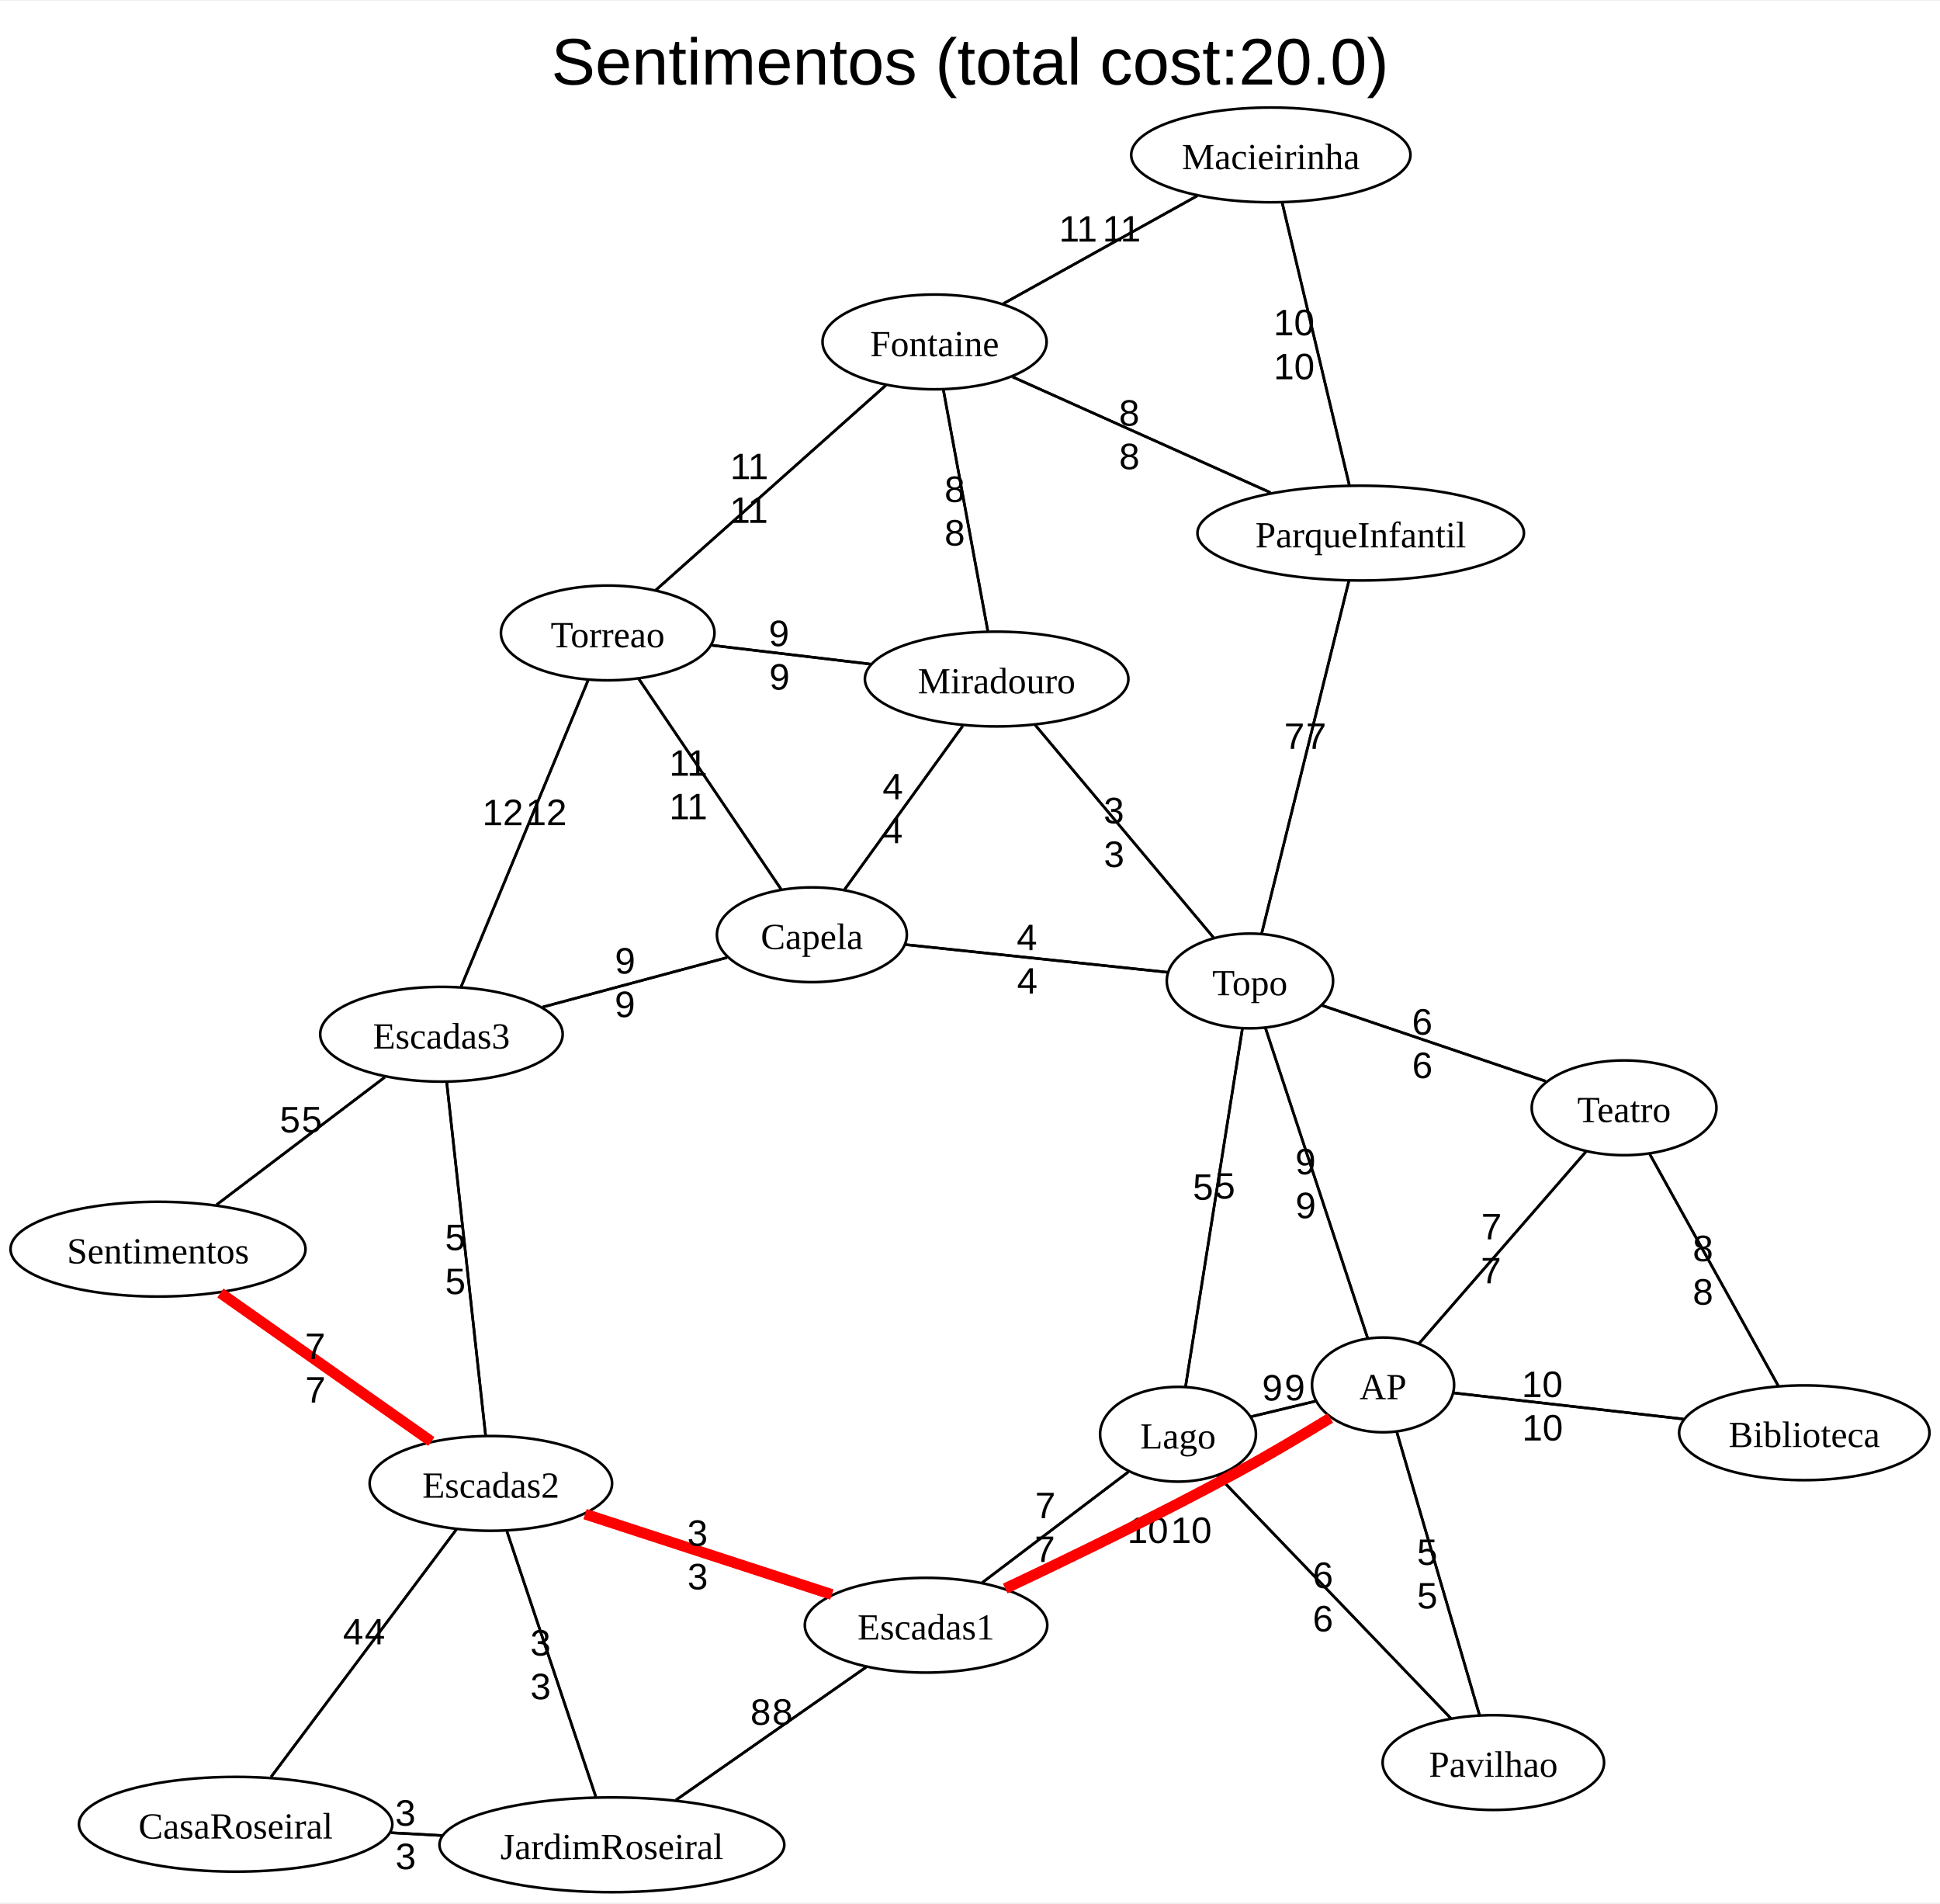
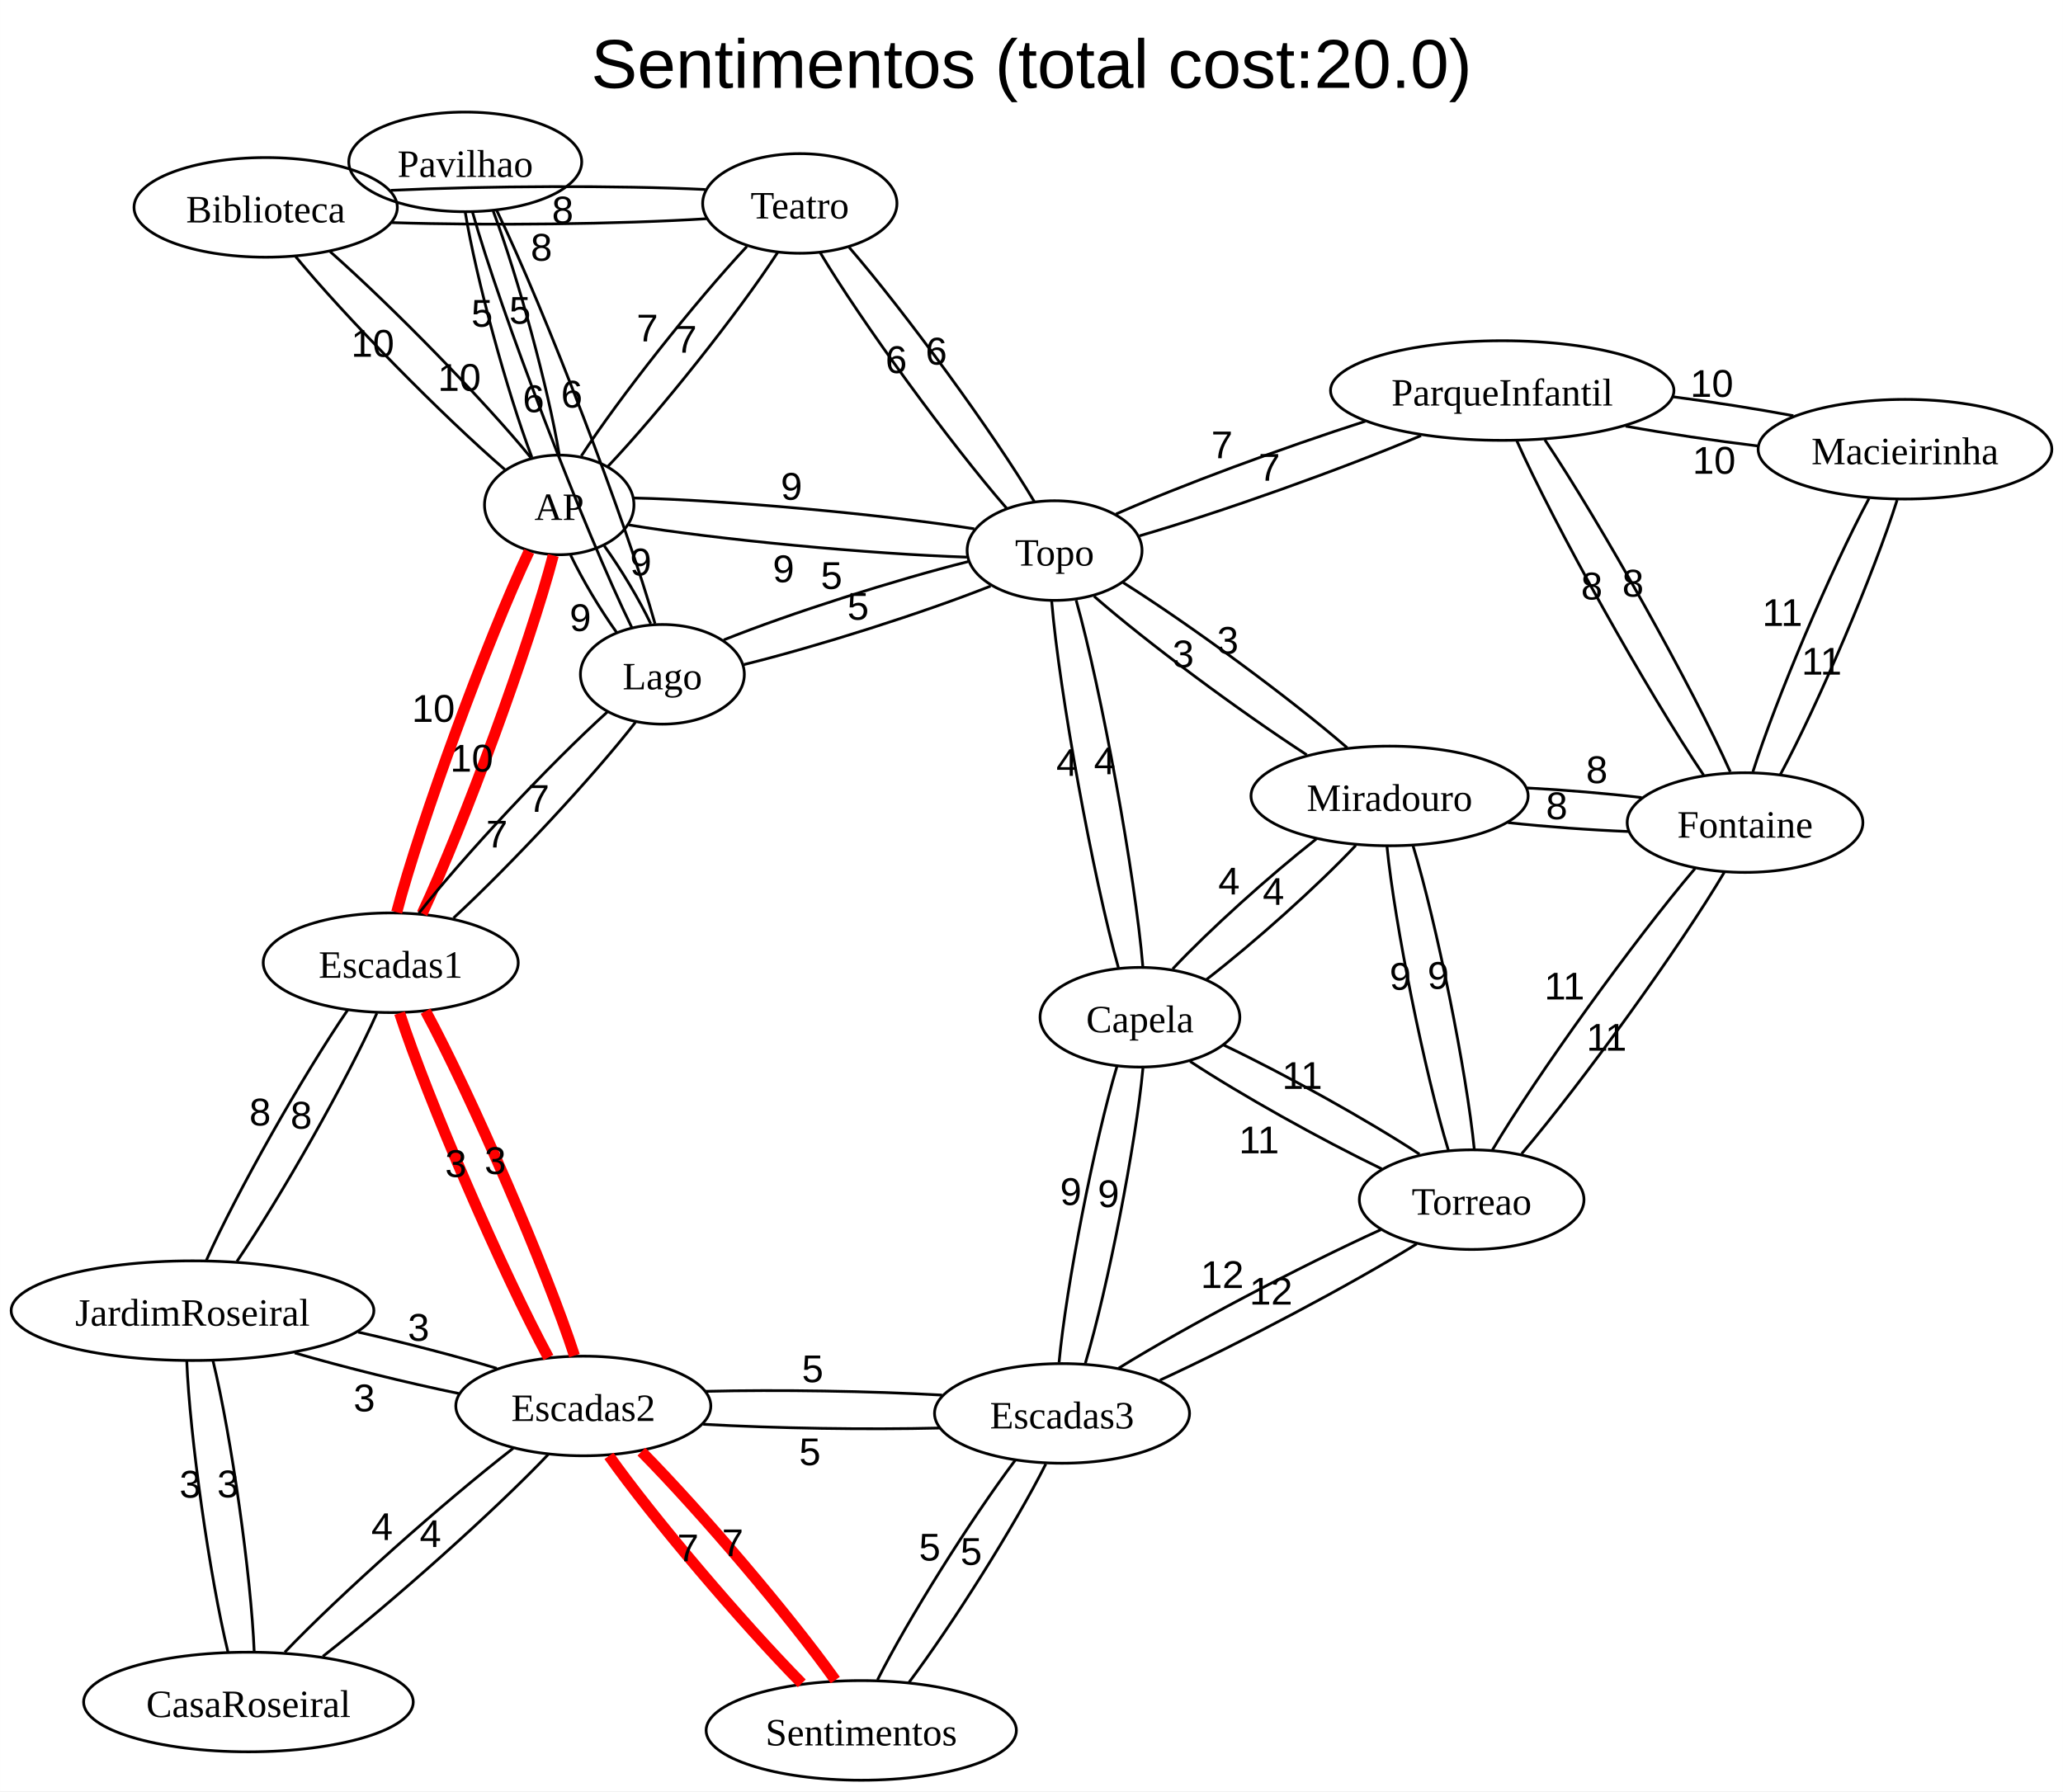
- <svg xmlns="http://www.w3.org/2000/svg" width="737pt" height="723pt" viewBox="0.00 0.00 737.21 722.51">
-   <g id="graph0" class="graph" transform="scale(1 1) rotate(0) translate(4 718.51)">
-     <polygon fill="white" stroke="none" points="-4,4 -4,-718.51 733.21,-718.51 733.21,4 -4,4" />
-     <text text-anchor="middle" x="364.61" y="-686.76" font-family="Arial" font-size="25.00">Sentimentos (total cost:20.0)</text>
+ <svg xmlns="http://www.w3.org/2000/svg" width="745pt" height="647pt" viewBox="0.00 0.00 745.30 647.31">
+   <g id="graph0" class="graph" transform="scale(1 1) rotate(0) translate(4 643.31)">
+     <polygon fill="white" stroke="none" points="-4,4 -4,-643.31 741.3,-643.31 741.3,4 -4,4" />
+     <text text-anchor="middle" x="368.65" y="-611.56" font-family="Arial" font-size="25.00">Sentimentos (total cost:20.0)</text>
    <g id="node1" class="node">
-       <ellipse fill="none" stroke="black" cx="513.07" cy="-516.33" rx="62.04" ry="18" />
-       <text text-anchor="middle" x="513.07" y="-510.91" font-family="Times New Roman,serif" font-size="14.00">ParqueInfantil</text>
+       <ellipse fill="none" stroke="black" cx="198.02" cy="-460.85" rx="27" ry="18" />
+       <text text-anchor="middle" x="198.02" y="-455.42" font-family="Times New Roman,serif" font-size="14.00">AP</text>
    </g>
    <g id="node2" class="node">
-       <ellipse fill="none" stroke="black" cx="478.92" cy="-660.01" rx="53.06" ry="18" />
-       <text text-anchor="middle" x="478.92" y="-654.59" font-family="Times New Roman,serif" font-size="14.00">Macieirinha</text>
+       <ellipse fill="none" stroke="black" cx="164.07" cy="-584.81" rx="42.08" ry="18" />
+       <text text-anchor="middle" x="164.07" y="-579.38" font-family="Times New Roman,serif" font-size="14.00">Pavilhao</text>
    </g>
    <g id="edge1" class="edge">
-       <path fill="none" stroke="black" d="M508.75,-534.53C502.18,-562.17 489.76,-614.41 483.21,-641.96" />
-       <text text-anchor="middle" x="487.72" y="-591.48" font-family="Arial" font-size="14.00">10</text>
+       <path fill="none" stroke="black" d="M188.13,-478.09C179.26,-501.36 168.02,-542.61 164.09,-566.45" />
+       <text text-anchor="middle" x="170.13" y="-525.26" font-family="Arial" font-size="14.00">5</text>
+     </g>
+     <g id="node5" class="node">
+       <ellipse fill="none" stroke="black" cx="235.29" cy="-399.63" rx="29.61" ry="18" />
+       <text text-anchor="middle" x="235.29" y="-394.2" font-family="Times New Roman,serif" font-size="14.00">Lago</text>
+     </g>
+     <g id="edge27" class="edge">
+       <path fill="none" stroke="black" d="M214.31,-446.04C220.4,-437.57 226.77,-426.92 231.08,-417.93" />
+       <text text-anchor="middle" x="227.49" y="-435.38" font-family="Arial" font-size="14.00">9</text>
+     </g>
+     <g id="node6" class="node">
+       <ellipse fill="none" stroke="black" cx="376.99" cy="-444.35" rx="31.6" ry="18" />
+       <text text-anchor="middle" x="376.99" y="-438.92" font-family="Times New Roman,serif" font-size="14.00">Topo</text>
+     </g>
+     <g id="edge19" class="edge">
+       <path fill="none" stroke="black" d="M224.88,-463.35C257.96,-462.63 313.93,-457.54 347.96,-452.21" />
+       <text text-anchor="middle" x="281.94" y="-462.71" font-family="Arial" font-size="14.00">9</text>
+     </g>
+     <g id="node8" class="node">
+       <ellipse fill="none" stroke="black" cx="137.14" cy="-295.41" rx="46.07" ry="18" />
+       <text text-anchor="middle" x="137.14" y="-289.99" font-family="Times New Roman,serif" font-size="14.00">Escadas1</text>
+     </g>
+     <g id="edge44" class="edge">
+       <path fill="none" stroke="red" stroke-width="4" d="M195.86,-442.6C187.51,-410.6 163.41,-344.88 148.51,-313.2" />
+       <text text-anchor="middle" x="166.39" y="-364.48" font-family="Arial" font-size="14.00">10</text>
+     </g>
+     <g id="node17" class="node">
+       <ellipse fill="none" stroke="black" cx="91.96" cy="-568.37" rx="47.57" ry="18" />
+       <text text-anchor="middle" x="91.96" y="-562.94" font-family="Times New Roman,serif" font-size="14.00">Biblioteca</text>
+     </g>
+     <g id="edge26" class="edge">
+       <path fill="none" stroke="black" d="M178.34,-473.66C156.01,-492.89 120.63,-528.86 102.78,-550.6" />
+       <text text-anchor="middle" x="130.63" y="-514.39" font-family="Arial" font-size="14.00">10</text>
+     </g>
+     <g id="node18" class="node">
+       <ellipse fill="none" stroke="black" cx="284.94" cy="-569.79" rx="35.1" ry="18" />
+       <text text-anchor="middle" x="284.94" y="-564.37" font-family="Times New Roman,serif" font-size="14.00">Teatro</text>
+     </g>
+     <g id="edge30" class="edge">
+       <path fill="none" stroke="black" d="M206,-478.53C219.65,-499.57 247.05,-534.16 265.8,-554.23" />
+       <text text-anchor="middle" x="229.86" y="-519.94" font-family="Arial" font-size="14.00">7</text>
+     </g>
+     <g id="edge40" class="edge">
+       <path fill="none" stroke="black" d="M174.16,-567.04C183.02,-543.62 194.15,-502.68 198.02,-479.04" />
+       <text text-anchor="middle" x="183.84" y="-526.32" font-family="Arial" font-size="14.00">5</text>
+     </g>
+     <g id="edge51" class="edge">
+       <path fill="none" stroke="black" d="M175.45,-567.23C192.52,-532.11 222.6,-453.68 232.62,-417.95" />
+       <text text-anchor="middle" x="202.55" y="-496.02" font-family="Arial" font-size="14.00">6</text>
+     </g>
+     <g id="node3" class="node">
+       <ellipse fill="none" stroke="black" cx="684.24" cy="-480.98" rx="53.06" ry="18" />
+       <text text-anchor="middle" x="684.24" y="-475.56" font-family="Times New Roman,serif" font-size="14.00">Macieirinha</text>
    </g>
    <g id="node4" class="node">
-       <ellipse fill="none" stroke="black" cx="351.14" cy="-588.96" rx="42.58" ry="18" />
-       <text text-anchor="middle" x="351.14" y="-583.54" font-family="Times New Roman,serif" font-size="14.00">Fontaine</text>
-     </g>
-     <g id="edge19" class="edge">
-       <path fill="none" stroke="black" d="M478.73,-531.74C449.67,-544.77 408.46,-563.25 380.81,-575.65" />
-       <text text-anchor="middle" x="425.11" y="-557.13" font-family="Arial" font-size="14.00">8</text>
+       <ellipse fill="none" stroke="black" cx="626.45" cy="-346.06" rx="42.58" ry="18" />
+       <text text-anchor="middle" x="626.45" y="-340.63" font-family="Times New Roman,serif" font-size="14.00">Fontaine</text>
+     </g>
+     <g id="edge2" class="edge">
+       <path fill="none" stroke="black" d="M681.39,-462.62C673.19,-436.49 652.96,-389.01 639.22,-363.43" />
+       <text text-anchor="middle" x="654.13" y="-399.52" font-family="Arial" font-size="14.00">11</text>
+     </g>
+     <g id="node12" class="node">
+       <ellipse fill="none" stroke="black" cx="538.72" cy="-502.18" rx="62.04" ry="18" />
+       <text text-anchor="middle" x="538.72" y="-496.76" font-family="Times New Roman,serif" font-size="14.00">ParqueInfantil</text>
+     </g>
+     <g id="edge64" class="edge">
+       <path fill="none" stroke="black" d="M631.18,-482.14C615.46,-484.04 598.42,-486.59 583.3,-489.31" />
+       <text text-anchor="middle" x="615.27" y="-472.12" font-family="Arial" font-size="14.00">10</text>
+     </g>
+     <g id="edge61" class="edge">
+       <path fill="none" stroke="black" d="M629.3,-364.42C637.45,-390.41 657.5,-437.51 671.24,-463.18" />
+       <text text-anchor="middle" x="639.93" y="-417.12" font-family="Arial" font-size="14.00">11</text>
    </g>
    <g id="node11" class="node">
-       <ellipse fill="none" stroke="black" cx="470.98" cy="-346.18" rx="31.6" ry="18" />
-       <text text-anchor="middle" x="470.98" y="-340.75" font-family="Times New Roman,serif" font-size="14.00">Topo</text>
+       <ellipse fill="none" stroke="black" cx="527.68" cy="-209.8" rx="40.58" ry="18" />
+       <text text-anchor="middle" x="527.68" y="-204.38" font-family="Times New Roman,serif" font-size="14.00">Torreao</text>
+     </g>
+     <g id="edge37" class="edge">
+       <path fill="none" stroke="black" d="M618.93,-328.07C603.21,-301.46 567.68,-252.2 545.76,-226.4" />
+       <text text-anchor="middle" x="576.42" y="-263.63" font-family="Arial" font-size="14.00">11</text>
+     </g>
+     <g id="edge13" class="edge">
+       <path fill="none" stroke="black" d="M611.47,-363.24C591.38,-393.03 557.37,-453.8 543.93,-484.16" />
+       <text text-anchor="middle" x="571.08" y="-426.69" font-family="Arial" font-size="14.00">8</text>
+     </g>
+     <g id="node14" class="node">
+       <ellipse fill="none" stroke="black" cx="498.02" cy="-355.68" rx="50.07" ry="18" />
+       <text text-anchor="middle" x="498.02" y="-350.26" font-family="Times New Roman,serif" font-size="14.00">Miradouro</text>
+     </g>
+     <g id="edge58" class="edge">
+       <path fill="none" stroke="black" d="M584.28,-342.83C570.33,-343.39 554.79,-344.53 540.8,-346.04" />
+       <text text-anchor="middle" x="558.43" y="-347.28" font-family="Arial" font-size="14.00">8</text>
+     </g>
+     <g id="edge18" class="edge">
+       <path fill="none" stroke="black" d="M218.77,-414.75C212.71,-423.22 206.4,-433.8 202.14,-442.71" />
+       <text text-anchor="middle" x="205.66" y="-415.27" font-family="Arial" font-size="14.00">9</text>
+     </g>
+     <g id="edge52" class="edge">
+       <path fill="none" stroke="black" d="M224.24,-416.54C207.21,-451.36 176.76,-530.7 166.71,-566.6" />
+       <text text-anchor="middle" x="188.73" y="-494.36" font-family="Arial" font-size="14.00">6</text>
+     </g>
+     <g id="edge3" class="edge">
+       <path fill="none" stroke="black" d="M257.44,-412.06C281.21,-421.59 319.1,-433.69 345.85,-440.39" />
+       <text text-anchor="middle" x="296.4" y="-430.49" font-family="Arial" font-size="14.00">5</text>
+     </g>
+     <g id="edge17" class="edge">
+       <path fill="none" stroke="black" d="M225.54,-382.29C210.21,-362.55 180.61,-330.8 159.82,-311.56" />
+       <text text-anchor="middle" x="190.6" y="-349.94" font-family="Arial" font-size="14.00">7</text>
+     </g>
+     <g id="edge59" class="edge">
+       <path fill="none" stroke="black" d="M345.33,-441.98C310.49,-443.09 255.18,-448.31 223.17,-453.61" />
+       <text text-anchor="middle" x="279.06" y="-432.92" font-family="Arial" font-size="14.00">9</text>
+     </g>
+     <g id="edge20" class="edge">
+       <path fill="none" stroke="black" d="M353.89,-431.53C329.56,-421.86 291.22,-409.68 264.74,-403.16" />
+       <text text-anchor="middle" x="306" y="-419.37" font-family="Arial" font-size="14.00">5</text>
+     </g>
+     <g id="node7" class="node">
+       <ellipse fill="none" stroke="black" cx="407.83" cy="-275.71" rx="36.09" ry="18" />
+       <text text-anchor="middle" x="407.83" y="-270.28" font-family="Times New Roman,serif" font-size="14.00">Capela</text>
+     </g>
+     <g id="edge60" class="edge">
+       <path fill="none" stroke="black" d="M384.77,-426.45C393.85,-394.17 406.18,-326.55 408.88,-293.99" />
+       <text text-anchor="middle" x="395.09" y="-363.53" font-family="Arial" font-size="14.00">4</text>
+     </g>
+     <g id="edge63" class="edge">
+       <path fill="none" stroke="black" d="M399.18,-457.55C422.28,-467.78 459.19,-481.41 489.25,-491.08" />
+       <text text-anchor="middle" x="437.48" y="-477.72" font-family="Arial" font-size="14.00">7</text>
+     </g>
+     <g id="edge46" class="edge">
+       <path fill="none" stroke="black" d="M401.77,-432.78C426.08,-417.47 462.26,-390.83 482.69,-373.11" />
+       <text text-anchor="middle" x="439.56" y="-407.05" font-family="Arial" font-size="14.00">3</text>
+     </g>
+     <g id="edge33" class="edge">
+       <path fill="none" stroke="black" d="M359.63,-459.67C339.33,-483.04 307.07,-527.2 292.34,-551.97" />
+       <text text-anchor="middle" x="319.77" y="-508.5" font-family="Arial" font-size="14.00">6</text>
+     </g>
+     <g id="edge4" class="edge">
+       <path fill="none" stroke="black" d="M400.05,-293.6C390.97,-325.88 378.64,-393.5 375.94,-426.06" />
+       <text text-anchor="middle" x="381.48" y="-362.93" font-family="Arial" font-size="14.00">4</text>
+     </g>
+     <g id="node10" class="node">
+       <ellipse fill="none" stroke="black" cx="379.68" cy="-132.55" rx="46.07" ry="18" />
+       <text text-anchor="middle" x="379.68" y="-127.12" font-family="Times New Roman,serif" font-size="14.00">Escadas3</text>
+     </g>
+     <g id="edge47" class="edge">
+       <path fill="none" stroke="black" d="M408.91,-257.26C406.34,-229.7 396.24,-178.09 388.11,-150.7" />
+       <text text-anchor="middle" x="396.47" y="-207.11" font-family="Arial" font-size="14.00">9</text>
+     </g>
+     <g id="edge23" class="edge">
+       <path fill="none" stroke="black" d="M438.11,-265.65C460.37,-255.05 489.87,-238.65 508.84,-226.22" />
+       <text text-anchor="middle" x="466.46" y="-249.82" font-family="Arial" font-size="14.00">11</text>
+     </g>
+     <g id="edge36" class="edge">
+       <path fill="none" stroke="black" d="M419.67,-293.18C432.87,-307.25 454.4,-326.65 471.6,-340.18" />
+       <text text-anchor="middle" x="440.01" y="-320.08" font-family="Arial" font-size="14.00">4</text>
+     </g>
+     <g id="edge39" class="edge">
+       <path fill="none" stroke="red" stroke-width="4" d="M139.3,-313.66C147.74,-346 172.26,-412.78 187.12,-444.05" />
+       <text text-anchor="middle" x="152.55" y="-382.46" font-family="Arial" font-size="14.00">10</text>
+     </g>
+     <g id="edge10" class="edge">
+       <path fill="none" stroke="black" d="M147.26,-313.22C163.4,-333.91 194.71,-367.31 215.39,-386.03" />
+       <text text-anchor="middle" x="175.5" y="-337.06" font-family="Arial" font-size="14.00">7</text>
+     </g>
+     <g id="node9" class="node">
+       <ellipse fill="none" stroke="black" cx="206.72" cy="-135.24" rx="46.07" ry="18" />
+       <text text-anchor="middle" x="206.72" y="-129.82" font-family="Times New Roman,serif" font-size="14.00">Escadas2</text>
+     </g>
+     <g id="edge5" class="edge">
+       <path fill="none" stroke="red" stroke-width="4" d="M149.74,-277.92C166.28,-247.32 193.46,-184.52 203.51,-153.44" />
+       <text text-anchor="middle" x="174.93" y="-219.06" font-family="Arial" font-size="14.00">3</text>
+     </g>
+     <g id="node16" class="node">
+       <ellipse fill="none" stroke="black" cx="65.53" cy="-169.68" rx="65.53" ry="18" />
+       <text text-anchor="middle" x="65.53" y="-164.25" font-family="Times New Roman,serif" font-size="14.00">JardimRoseiral</text>
+     </g>
+     <g id="edge42" class="edge">
+       <path fill="none" stroke="black" d="M132.13,-277.17C121.45,-253.15 97.8,-211.32 81.59,-187.51" />
+       <text text-anchor="middle" x="104.81" y="-235.46" font-family="Arial" font-size="14.00">8</text>
+     </g>
+     <g id="edge53" class="edge">
+       <path fill="none" stroke="red" stroke-width="4" d="M194.12,-152.74C177.58,-183.33 150.4,-246.13 140.35,-277.21" />
+       <text text-anchor="middle" x="160.68" y="-217.99" font-family="Arial" font-size="14.00">3</text>
+     </g>
+     <g id="edge15" class="edge">
+       <path fill="none" stroke="black" d="M250.91,-140.53C277.15,-141.17 310.28,-140.64 336.36,-139.17" />
+       <text text-anchor="middle" x="289.57" y="-143.84" font-family="Arial" font-size="14.00">5</text>
+     </g>
+     <g id="node13" class="node">
+       <ellipse fill="none" stroke="black" cx="85.73" cy="-28.26" rx="59.55" ry="18" />
+       <text text-anchor="middle" x="85.73" y="-22.83" font-family="Times New Roman,serif" font-size="14.00">CasaRoseiral</text>
+     </g>
+     <g id="edge9" class="edge">
+       <path fill="none" stroke="black" d="M194.04,-117.71C174.76,-97.43 137.99,-64.6 112.63,-44.76" />
+       <text text-anchor="middle" x="151.49" y="-84.27" font-family="Arial" font-size="14.00">4</text>
+     </g>
+     <g id="node15" class="node">
+       <ellipse fill="none" stroke="black" cx="307.14" cy="-18" rx="56.05" ry="18" />
+       <text text-anchor="middle" x="307.14" y="-12.57" font-family="Times New Roman,serif" font-size="14.00">Sentimentos</text>
+     </g>
+     <g id="edge43" class="edge">
+       <path fill="none" stroke="red" stroke-width="4" d="M227.72,-118.75C249.31,-96.92 281.71,-58.83 297.76,-36.19" />
+       <text text-anchor="middle" x="260.69" y="-80.98" font-family="Arial" font-size="14.00">7</text>
+     </g>
+     <g id="edge55" class="edge">
+       <path fill="none" stroke="black" d="M161.72,-139.75C142.6,-143.71 120.58,-149.15 102.44,-154.42" />
+       <text text-anchor="middle" x="127.59" y="-133.3" font-family="Arial" font-size="14.00">3</text>
+     </g>
+     <g id="edge6" class="edge">
+       <path fill="none" stroke="black" d="M378.61,-150.99C381.19,-178.71 391.39,-230.74 399.54,-258.01" />
+       <text text-anchor="middle" x="382.86" y="-207.87" font-family="Arial" font-size="14.00">9</text>
+     </g>
+     <g id="edge22" class="edge">
+       <path fill="none" stroke="black" d="M335.5,-127.27C309.26,-126.63 276.13,-127.15 250.04,-128.63" />
+       <text text-anchor="middle" x="288.59" y="-113.85" font-family="Arial" font-size="14.00">5</text>
+     </g>
+     <g id="edge21" class="edge">
+       <path fill="none" stroke="black" d="M400.15,-148.91C424.65,-164.06 465.88,-185.78 494.84,-198.94" />
+       <text text-anchor="middle" x="437.57" y="-177.87" font-family="Arial" font-size="14.00">12</text>
+     </g>
+     <g id="edge29" class="edge">
+       <path fill="none" stroke="black" d="M373.82,-114.28C362.9,-92.53 340.33,-56.61 324.34,-35.29" />
+       <text text-anchor="middle" x="346.86" y="-77.82" font-family="Arial" font-size="14.00">5</text>
    </g>
    <g id="edge32" class="edge">
-       <path fill="none" stroke="black" d="M508.57,-498.12C500.47,-465.37 483.53,-396.91 475.46,-364.26" />
-       <text text-anchor="middle" x="487.88" y="-434.35" font-family="Arial" font-size="14.00">7</text>
-     </g>
-     <g id="edge27" class="edge">
-       <path fill="none" stroke="black" d="M483.24,-641.82C489.81,-614.18 502.23,-561.93 508.78,-534.38" />
-       <text text-anchor="middle" x="487.77" y="-574.77" font-family="Arial" font-size="14.00">10</text>
-     </g>
-     <g id="edge44" class="edge">
-       <path fill="none" stroke="black" d="M450.88,-644.42C428.98,-632.25 398.79,-615.46 377.37,-603.55" />
-       <text text-anchor="middle" x="405.69" y="-627.08" font-family="Arial" font-size="14.00">11</text>
-     </g>
-     <g id="node3" class="node">
-       <ellipse fill="none" stroke="black" cx="226.93" cy="-478.4" rx="40.58" ry="18" />
-       <text text-anchor="middle" x="226.93" y="-472.97" font-family="Times New Roman,serif" font-size="14.00">Torreao</text>
-     </g>
-     <g id="edge2" class="edge">
-       <path fill="none" stroke="black" d="M245.25,-494.71C268.74,-515.61 309.21,-551.64 332.73,-572.58" />
-       <text text-anchor="middle" x="280.73" y="-536.83" font-family="Arial" font-size="14.00">11</text>
-     </g>
-     <g id="node6" class="node">
-       <ellipse fill="none" stroke="black" cx="163.75" cy="-325.94" rx="46.07" ry="18" />
-       <text text-anchor="middle" x="163.75" y="-320.51" font-family="Times New Roman,serif" font-size="14.00">Escadas3</text>
+       <path fill="none" stroke="black" d="M535.2,-227.79C550.92,-254.4 586.45,-303.67 608.38,-329.46" />
+       <text text-anchor="middle" x="561.21" y="-282.13" font-family="Arial" font-size="14.00">11</text>
+     </g>
+     <g id="edge7" class="edge">
+       <path fill="none" stroke="black" d="M495.2,-220.91C472.95,-231.66 444.29,-247.68 425.95,-259.76" />
+       <text text-anchor="middle" x="450.86" y="-226.54" font-family="Arial" font-size="14.00">11</text>
+     </g>
+     <g id="edge31" class="edge">
+       <path fill="none" stroke="black" d="M507.83,-193.82C484.12,-179.09 444.1,-157.93 415.07,-144.57" />
+       <text text-anchor="middle" x="455.19" y="-171.88" font-family="Arial" font-size="14.00">12</text>
+     </g>
+     <g id="edge25" class="edge">
+       <path fill="none" stroke="black" d="M519.26,-227.64C510.75,-255.56 499.88,-309.27 497.08,-337.44" />
+       <text text-anchor="middle" x="501.9" y="-285.64" font-family="Arial" font-size="14.00">9</text>
+     </g>
+     <g id="edge28" class="edge">
+       <path fill="none" stroke="black" d="M600.55,-499.91C615.22,-497.98 630.5,-495.58 643.92,-493.07" />
+       <text text-anchor="middle" x="614.45" y="-499.91" font-family="Arial" font-size="14.00">10</text>
+     </g>
+     <g id="edge8" class="edge">
+       <path fill="none" stroke="black" d="M554.11,-484.39C574.18,-454.5 607.66,-394.66 621.1,-364.4" />
+       <text text-anchor="middle" x="585.97" y="-427.73" font-family="Arial" font-size="14.00">8</text>
+     </g>
+     <g id="edge50" class="edge">
+       <path fill="none" stroke="black" d="M509.38,-485.89C480.6,-473.72 436.93,-458.16 407.69,-449.68" />
+       <text text-anchor="middle" x="454.58" y="-469.6" font-family="Arial" font-size="14.00">7</text>
+     </g>
+     <g id="edge35" class="edge">
+       <path fill="none" stroke="black" d="M98.87,-46.27C118.69,-67.02 156.22,-100.45 181.42,-119.98" />
+       <text text-anchor="middle" x="134" y="-86.79" font-family="Arial" font-size="14.00">4</text>
+     </g>
+     <g id="edge38" class="edge">
+       <path fill="none" stroke="black" d="M78.33,-46.36C71.74,-73.48 64.52,-124.34 63.45,-151.5" />
+       <text text-anchor="middle" x="64.7" y="-102.12" font-family="Arial" font-size="14.00">3</text>
+     </g>
+     <g id="edge11" class="edge">
+       <path fill="none" stroke="black" d="M547.8,-358.56C561.55,-357.84 576.23,-356.61 589.13,-355.09" />
+       <text text-anchor="middle" x="572.91" y="-360.32" font-family="Arial" font-size="14.00">8</text>
+     </g>
+     <g id="edge34" class="edge">
+       <path fill="none" stroke="black" d="M468.09,-370.54C443.61,-386.45 410.13,-411.31 391.27,-427.83" />
+       <text text-anchor="middle" x="423.45" y="-402.16" font-family="Arial" font-size="14.00">3</text>
+     </g>
+     <g id="edge16" class="edge">
+       <path fill="none" stroke="black" d="M485.81,-337.81C471.96,-323.13 449.31,-302.82 431.92,-289.39" />
+       <text text-anchor="middle" x="456.07" y="-316.33" font-family="Arial" font-size="14.00">4</text>
+     </g>
+     <g id="edge56" class="edge">
+       <path fill="none" stroke="black" d="M506.54,-337.55C515.04,-309.53 525.86,-256.01 528.63,-227.97" />
+       <text text-anchor="middle" x="515.61" y="-285.97" font-family="Arial" font-size="14.00">9</text>
+     </g>
+     <g id="edge12" class="edge">
+       <path fill="none" stroke="red" stroke-width="4" d="M285.65,-35C264.01,-56.95 231.88,-94.76 215.99,-117.21" />
+       <text text-anchor="middle" x="244.54" y="-79.12" font-family="Arial" font-size="14.00">7</text>
+     </g>
+     <g id="edge24" class="edge">
+       <path fill="none" stroke="black" d="M313.01,-36.26C323.99,-58.15 346.76,-94.37 362.77,-115.64" />
+       <text text-anchor="middle" x="331.88" y="-79.38" font-family="Arial" font-size="14.00">5</text>
+     </g>
+     <g id="edge49" class="edge">
+       <path fill="none" stroke="black" d="M70.54,-187.92C81.35,-212.22 105.42,-254.74 121.64,-278.41" />
+       <text text-anchor="middle" x="89.94" y="-236.6" font-family="Arial" font-size="14.00">8</text>
+     </g>
+     <g id="edge62" class="edge">
+       <path fill="none" stroke="black" d="M125.35,-161.94C142.58,-158.01 160.69,-153.3 175.44,-148.84" />
+       <text text-anchor="middle" x="147.2" y="-158.79" font-family="Arial" font-size="14.00">3</text>
+     </g>
+     <g id="edge14" class="edge">
+       <path fill="none" stroke="black" d="M72.93,-151.57C79.52,-124.45 86.74,-73.59 87.81,-46.43" />
+       <text text-anchor="middle" x="78.32" y="-102.22" font-family="Arial" font-size="14.00">3</text>
+     </g>
+     <g id="edge54" class="edge">
+       <path fill="none" stroke="black" d="M115.23,-552.41C137.86,-532.39 171,-498.48 187.76,-477.94" />
+       <text text-anchor="middle" x="161.94" y="-502.07" font-family="Arial" font-size="14.00">10</text>
+     </g>
+     <g id="edge48" class="edge">
+       <path fill="none" stroke="black" d="M137.16,-574.52C171.91,-576.17 219.17,-576.35 250.8,-574.83" />
+       <text text-anchor="middle" x="199.27" y="-562.56" font-family="Arial" font-size="14.00">8</text>
    </g>
    <g id="edge57" class="edge">
-       <path fill="none" stroke="black" d="M219.43,-460.31C207.27,-430.97 183.39,-373.33 171.24,-344" />
-       <text text-anchor="middle" x="187.08" y="-405.35" font-family="Arial" font-size="14.00">12</text>
-     </g>
-     <g id="node10" class="node">
-       <ellipse fill="none" stroke="black" cx="304.52" cy="-363.73" rx="36.09" ry="18" />
-       <text text-anchor="middle" x="304.52" y="-358.31" font-family="Times New Roman,serif" font-size="14.00">Capela</text>
-     </g>
-     <g id="edge61" class="edge">
-       <path fill="none" stroke="black" d="M238.71,-460.98C253.38,-439.3 278.28,-402.51 292.88,-380.93" />
-       <text text-anchor="middle" x="257.57" y="-407.62" font-family="Arial" font-size="14.00">11</text>
-     </g>
-     <g id="node17" class="node">
-       <ellipse fill="none" stroke="black" cx="374.73" cy="-460.88" rx="50.07" ry="18" />
-       <text text-anchor="middle" x="374.73" y="-455.45" font-family="Times New Roman,serif" font-size="14.00">Miradouro</text>
-     </g>
-     <g id="edge13" class="edge">
-       <path fill="none" stroke="black" d="M266.54,-473.7C285.09,-471.5 307.35,-468.86 326.85,-466.55" />
-       <text text-anchor="middle" x="292.21" y="-456.87" font-family="Arial" font-size="14.00">9</text>
-     </g>
-     <g id="edge42" class="edge">
-       <path fill="none" stroke="black" d="M380.84,-575.64C408.5,-563.23 449.74,-544.74 478.79,-531.71" />
-       <text text-anchor="middle" x="425.17" y="-540.61" font-family="Arial" font-size="14.00">8</text>
-     </g>
-     <g id="edge51" class="edge">
-       <path fill="none" stroke="black" d="M377.3,-603.51C398.77,-615.45 429.09,-632.31 451.02,-644.5" />
-       <text text-anchor="middle" x="422.24" y="-627.11" font-family="Arial" font-size="14.00">11</text>
-     </g>
-     <g id="edge58" class="edge">
-       <path fill="none" stroke="black" d="M332.54,-572.41C308.99,-551.44 268.66,-515.55 245.24,-494.7" />
-       <text text-anchor="middle" x="280.59" y="-520.21" font-family="Arial" font-size="14.00">11</text>
-     </g>
-     <g id="edge35" class="edge">
-       <path fill="none" stroke="black" d="M354.52,-570.61C359,-546.26 366.87,-503.53 371.36,-479.19" />
-       <text text-anchor="middle" x="358.81" y="-511.59" font-family="Arial" font-size="14.00">8</text>
-     </g>
-     <g id="node5" class="node">
-       <ellipse fill="none" stroke="black" cx="182.53" cy="-155.3" rx="46.07" ry="18" />
-       <text text-anchor="middle" x="182.53" y="-149.88" font-family="Times New Roman,serif" font-size="14.00">Escadas2</text>
-     </g>
-     <g id="edge3" class="edge">
-       <path fill="none" stroke="black" d="M180.52,-173.56C176.92,-206.32 169.39,-274.7 165.77,-307.55" />
-       <text text-anchor="middle" x="169.03" y="-227.22" font-family="Arial" font-size="14.00">5</text>
-     </g>
-     <g id="node9" class="node">
-       <ellipse fill="none" stroke="black" cx="85.55" cy="-25.8" rx="59.55" ry="18" />
-       <text text-anchor="middle" x="85.55" y="-20.38" font-family="Times New Roman,serif" font-size="14.00">CasaRoseiral</text>
-     </g>
-     <g id="edge6" class="edge">
-       <path fill="none" stroke="black" d="M169.45,-137.84C151.05,-113.26 117.67,-68.7 99.04,-43.82" />
-       <text text-anchor="middle" x="130.21" y="-94.14" font-family="Arial" font-size="14.00">4</text>
-     </g>
-     <g id="node12" class="node">
-       <ellipse fill="none" stroke="black" cx="347.9" cy="-101.42" rx="46.07" ry="18" />
-       <text text-anchor="middle" x="347.9" y="-95.99" font-family="Times New Roman,serif" font-size="14.00">Escadas1</text>
-     </g>
-     <g id="edge29" class="edge">
-       <path fill="none" stroke="red" stroke-width="4" d="M218.42,-143.61C246.15,-134.57 284.37,-122.12 312.09,-113.09" />
-       <text text-anchor="middle" x="261.13" y="-115.05" font-family="Arial" font-size="14.00">3</text>
-     </g>
-     <g id="node13" class="node">
-       <ellipse fill="none" stroke="black" cx="228.52" cy="-18" rx="65.53" ry="18" />
-       <text text-anchor="middle" x="228.52" y="-12.57" font-family="Times New Roman,serif" font-size="14.00">JardimRoseiral</text>
-     </g>
-     <g id="edge21" class="edge">
-       <path fill="none" stroke="black" d="M188.64,-137.07C197.44,-110.81 213.58,-62.61 222.39,-36.31" />
-       <text text-anchor="middle" x="201.39" y="-89.9" font-family="Arial" font-size="14.00">3</text>
-     </g>
-     <g id="node18" class="node">
-       <ellipse fill="none" stroke="black" cx="56.05" cy="-244.29" rx="56.05" ry="18" />
-       <text text-anchor="middle" x="56.05" y="-238.87" font-family="Times New Roman,serif" font-size="14.00">Sentimentos</text>
-     </g>
-     <g id="edge16" class="edge">
-       <path fill="none" stroke="red" stroke-width="4" d="M159.92,-171.21C137.33,-187.11 102.73,-211.45 79.76,-227.62" />
-       <text text-anchor="middle" x="115.86" y="-186.01" font-family="Arial" font-size="14.00">7</text>
-     </g>
-     <g id="edge4" class="edge">
-       <path fill="none" stroke="black" d="M171.25,-344.03C183.4,-373.37 207.29,-431 219.44,-460.33" />
-       <text text-anchor="middle" x="203.6" y="-405.38" font-family="Arial" font-size="14.00">12</text>
-     </g>
-     <g id="edge23" class="edge">
-       <path fill="none" stroke="black" d="M165.76,-307.68C169.37,-274.92 176.89,-206.54 180.51,-173.69" />
-       <text text-anchor="middle" x="169.01" y="-243.92" font-family="Arial" font-size="14.00">5</text>
-     </g>
-     <g id="edge54" class="edge">
-       <path fill="none" stroke="black" d="M202.22,-336.26C224.2,-342.17 251.44,-349.48 272.29,-355.08" />
-       <text text-anchor="middle" x="233.55" y="-348.99" font-family="Arial" font-size="14.00">9</text>
-     </g>
-     <g id="edge39" class="edge">
-       <path fill="none" stroke="black" d="M142.22,-309.61C123.68,-295.56 97.03,-275.36 78.29,-261.15" />
-       <text text-anchor="middle" x="106.2" y="-288.64" font-family="Arial" font-size="14.00">5</text>
-     </g>
-     <g id="node7" class="node">
-       <ellipse fill="none" stroke="black" cx="563.48" cy="-49.24" rx="42.08" ry="18" />
-       <text text-anchor="middle" x="563.48" y="-43.82" font-family="Times New Roman,serif" font-size="14.00">Pavilhao</text>
-     </g>
-     <g id="node8" class="node">
-       <ellipse fill="none" stroke="black" cx="443.65" cy="-173.97" rx="29.61" ry="18" />
-       <text text-anchor="middle" x="443.65" y="-168.54" font-family="Times New Roman,serif" font-size="14.00">Lago</text>
-     </g>
-     <g id="edge5" class="edge">
-       <path fill="none" stroke="black" d="M547.32,-66.06C524.06,-90.27 481.47,-134.6 458.8,-158.2" />
-       <text text-anchor="middle" x="498.72" y="-99.06" font-family="Arial" font-size="14.00">6</text>
-     </g>
-     <g id="node16" class="node">
-       <ellipse fill="none" stroke="black" cx="521.57" cy="-192.72" rx="27" ry="18" />
-       <text text-anchor="middle" x="521.57" y="-187.29" font-family="Times New Roman,serif" font-size="14.00">AP</text>
-     </g>
-     <g id="edge36" class="edge">
-       <path fill="none" stroke="black" d="M558.17,-67.41C550.11,-95.01 534.87,-147.18 526.83,-174.69" />
-       <text text-anchor="middle" x="538.37" y="-107.79" font-family="Arial" font-size="14.00">5</text>
-     </g>
-     <g id="edge37" class="edge">
-       <path fill="none" stroke="black" d="M458.82,-158.17C481.49,-134.57 524.02,-90.31 547.28,-66.1" />
-       <text text-anchor="middle" x="498.71" y="-115.56" font-family="Arial" font-size="14.00">6</text>
-     </g>
-     <g id="edge9" class="edge">
-       <path fill="none" stroke="black" d="M446.52,-192.07C451.76,-225.06 462.8,-294.61 468.07,-327.8" />
-       <text text-anchor="middle" x="453.16" y="-263.06" font-family="Arial" font-size="14.00">5</text>
-     </g>
-     <g id="edge15" class="edge">
-       <path fill="none" stroke="black" d="M424.73,-159.64C408.82,-147.58 386.07,-130.34 369.45,-117.75" />
-       <text text-anchor="middle" x="393.23" y="-142.09" font-family="Arial" font-size="14.00">7</text>
-     </g>
-     <g id="edge40" class="edge">
-       <path fill="none" stroke="black" d="M471.34,-180.63C479.3,-182.55 487.95,-184.63 495.79,-186.52" />
-       <text text-anchor="middle" x="479.48" y="-186.79" font-family="Arial" font-size="14.00">9</text>
-     </g>
-     <g id="edge7" class="edge">
-       <path fill="none" stroke="black" d="M99.03,-43.81C117.67,-68.69 151.07,-113.29 169.47,-137.86" />
-       <text text-anchor="middle" x="138.46" y="-94.15" font-family="Arial" font-size="14.00">4</text>
-     </g>
-     <g id="edge25" class="edge">
-       <path fill="none" stroke="black" d="M144.53,-22.58C150.99,-22.23 157.59,-21.87 164.11,-21.51" />
-       <text text-anchor="middle" x="150.17" y="-8.75" font-family="Arial" font-size="14.00">3</text>
-     </g>
-     <g id="edge8" class="edge">
-       <path fill="none" stroke="black" d="M292.74,-381.15C278.15,-402.7 253.46,-439.19 238.82,-460.82" />
-       <text text-anchor="middle" x="257.55" y="-424.15" font-family="Arial" font-size="14.00">11</text>
-     </g>
-     <g id="edge64" class="edge">
-       <path fill="none" stroke="black" d="M272.23,-355.06C251.36,-349.46 224.11,-342.14 202.15,-336.25" />
-       <text text-anchor="middle" x="233.48" y="-332.46" font-family="Arial" font-size="14.00">9</text>
-     </g>
-     <g id="edge49" class="edge">
-       <path fill="none" stroke="black" d="M340.23,-359.97C369.75,-356.85 411.26,-352.48 439.54,-349.49" />
-       <text text-anchor="middle" x="386.23" y="-357.88" font-family="Arial" font-size="14.00">4</text>
-     </g>
-     <g id="edge28" class="edge">
-       <path fill="none" stroke="black" d="M317.07,-381.1C329.69,-398.56 349.06,-425.36 361.81,-443" />
-       <text text-anchor="middle" x="335.27" y="-415.18" font-family="Arial" font-size="14.00">4</text>
+       <path fill="none" stroke="black" d="M276.96,-552.11C262.9,-530.44 234.26,-494.41 215.5,-474.65" />
+       <text text-anchor="middle" x="243.87" y="-515.86" font-family="Arial" font-size="14.00">7</text>
+     </g>
+     <g id="edge41" class="edge">
+       <path fill="none" stroke="black" d="M302.74,-553.96C323.1,-530.41 355.1,-486.57 369.68,-462.02" />
+       <text text-anchor="middle" x="334.25" y="-511.57" font-family="Arial" font-size="14.00">6</text>
    </g>
    <g id="edge45" class="edge">
-       <path fill="none" stroke="black" d="M475.49,-364.39C483.57,-397.05 500.43,-465.24 508.54,-498" />
-       <text text-anchor="middle" x="496.13" y="-434.36" font-family="Arial" font-size="14.00">7</text>
-     </g>
-     <g id="edge26" class="edge">
-       <path fill="none" stroke="black" d="M468.11,-328.07C462.87,-295.09 451.83,-225.54 446.56,-192.35" />
-       <text text-anchor="middle" x="461.47" y="-263.49" font-family="Arial" font-size="14.00">5</text>
-     </g>
-     <g id="edge43" class="edge">
-       <path fill="none" stroke="black" d="M439.67,-349.48C411.42,-352.46 369.88,-356.84 340.32,-359.96" />
-       <text text-anchor="middle" x="386.36" y="-341.37" font-family="Arial" font-size="14.00">4</text>
-     </g>
-     <g id="node14" class="node">
-       <ellipse fill="none" stroke="black" cx="613.16" cy="-297.99" rx="35.1" ry="18" />
-       <text text-anchor="middle" x="613.16" y="-292.56" font-family="Times New Roman,serif" font-size="14.00">Teatro</text>
-     </g>
-     <g id="edge48" class="edge">
-       <path fill="none" stroke="black" d="M498.4,-336.89C522.77,-328.63 558.31,-316.58 583.38,-308.08" />
-       <text text-anchor="middle" x="536.5" y="-309.27" font-family="Arial" font-size="14.00">6</text>
-     </g>
-     <g id="edge53" class="edge">
-       <path fill="none" stroke="black" d="M476.89,-328.27C486.63,-298.7 505.98,-240 515.7,-210.51" />
-       <text text-anchor="middle" x="492.18" y="-256.06" font-family="Arial" font-size="14.00">9</text>
-     </g>
-     <g id="edge56" class="edge">
-       <path fill="none" stroke="black" d="M457.19,-362.61C439.21,-384.04 407.87,-421.38 389.44,-443.34" />
-       <text text-anchor="middle" x="419.36" y="-389.48" font-family="Arial" font-size="14.00">3</text>
-     </g>
-     <g id="edge41" class="edge">
-       <path fill="none" stroke="red" stroke-width="4" d="M312.02,-113.11C284.28,-122.15 246.07,-134.6 218.35,-143.63" />
-       <text text-anchor="middle" x="261.05" y="-131.57" font-family="Arial" font-size="14.00">3</text>
-     </g>
-     <g id="edge24" class="edge">
-       <path fill="none" stroke="black" d="M369.15,-117.52C385.79,-130.13 408.72,-147.5 424.73,-159.63" />
-       <text text-anchor="middle" x="393.05" y="-125.45" font-family="Arial" font-size="14.00">7</text>
-     </g>
-     <g id="edge10" class="edge">
-       <path fill="none" stroke="black" d="M325.17,-85.53C304.47,-71.07 273.99,-49.77 252.82,-34.97" />
-       <text text-anchor="middle" x="285.04" y="-63.58" font-family="Arial" font-size="14.00">8</text>
-     </g>
-     <g id="edge22" class="edge">
-       <path fill="none" stroke="red" stroke-width="4" d="M378.03,-115.38C402.26,-126.8 437.02,-143.66 466.69,-159.81 478.4,-166.18 491.19,-173.81 501.47,-180.12" />
-       <text text-anchor="middle" x="432.18" y="-132.66" font-family="Arial" font-size="14.00">10</text>
-     </g>
-     <g id="edge17" class="edge">
-       <path fill="none" stroke="black" d="M222.42,-36.23C213.62,-62.49 197.48,-110.69 188.67,-136.99" />
-       <text text-anchor="middle" x="201.42" y="-73.3" font-family="Arial" font-size="14.00">3</text>
-     </g>
-     <g id="edge33" class="edge">
-       <path fill="none" stroke="black" d="M163.73,-21.54C157.38,-21.88 150.95,-22.23 144.66,-22.58" />
-       <text text-anchor="middle" x="150.05" y="-25.26" font-family="Arial" font-size="14.00">3</text>
-     </g>
-     <g id="edge52" class="edge">
-       <path fill="none" stroke="black" d="M252.97,-35.08C274.12,-49.86 304.46,-71.06 325.11,-85.49" />
-       <text text-anchor="middle" x="293.35" y="-63.62" font-family="Arial" font-size="14.00">8</text>
-     </g>
-     <g id="edge55" class="edge">
-       <path fill="none" stroke="black" d="M583.35,-308.09C558.28,-316.59 522.71,-328.65 498.34,-336.9" />
-       <text text-anchor="middle" x="536.45" y="-325.79" font-family="Arial" font-size="14.00">6</text>
-     </g>
-     <g id="node15" class="node">
-       <ellipse fill="none" stroke="black" cx="681.64" cy="-174.53" rx="47.57" ry="18" />
-       <text text-anchor="middle" x="681.64" y="-169.11" font-family="Times New Roman,serif" font-size="14.00">Biblioteca</text>
-     </g>
-     <g id="edge11" class="edge">
-       <path fill="none" stroke="black" d="M622.97,-280.3C635.92,-256.96 658.58,-216.11 671.63,-192.59" />
-       <text text-anchor="middle" x="643.14" y="-223.21" font-family="Arial" font-size="14.00">8</text>
-     </g>
-     <g id="edge50" class="edge">
-       <path fill="none" stroke="black" d="M598.85,-281.54C581.44,-261.53 552.27,-228 535.18,-208.36" />
-       <text text-anchor="middle" x="562.77" y="-248.01" font-family="Arial" font-size="14.00">7</text>
-     </g>
-     <g id="edge60" class="edge">
-       <path fill="none" stroke="black" d="M671.68,-192.48C658.63,-216.02 635.86,-257.06 622.91,-280.41" />
-       <text text-anchor="middle" x="643.13" y="-239.72" font-family="Arial" font-size="14.00">8</text>
-     </g>
-     <g id="edge63" class="edge">
-       <path fill="none" stroke="black" d="M635.77,-179.74C607.5,-182.96 572.23,-186.96 548.42,-189.67" />
-       <text text-anchor="middle" x="582.17" y="-171.6" font-family="Arial" font-size="14.00">10</text>
-     </g>
-     <g id="edge30" class="edge">
-       <path fill="none" stroke="black" d="M526.79,-174.84C534.82,-147.34 550.12,-94.98 558.19,-67.35" />
-       <text text-anchor="middle" x="538.35" y="-124.34" font-family="Arial" font-size="14.00">5</text>
-     </g>
-     <g id="edge38" class="edge">
-       <path fill="none" stroke="black" d="M496.05,-186.58C488.24,-184.7 479.61,-182.62 471.64,-180.71" />
-       <text text-anchor="middle" x="488.03" y="-186.86" font-family="Arial" font-size="14.00">9</text>
-     </g>
-     <g id="edge14" class="edge">
-       <path fill="none" stroke="black" d="M515.67,-210.62C505.92,-240.19 486.57,-298.89 476.85,-328.39" />
-       <text text-anchor="middle" x="492.12" y="-272.73" font-family="Arial" font-size="14.00">9</text>
-     </g>
-     <g id="edge18" class="edge">
-       <path fill="none" stroke="red" stroke-width="4" d="M501.47,-180.12C491.19,-173.81 478.4,-166.18 466.69,-159.81 437.02,-143.66 402.26,-126.8 378.03,-115.38" />
-       <text text-anchor="middle" x="448.68" y="-132.66" font-family="Arial" font-size="14.00">10</text>
-     </g>
-     <g id="edge12" class="edge">
-       <path fill="none" stroke="black" d="M535.08,-208.25C552.1,-227.81 581.22,-261.28 598.68,-281.35" />
-       <text text-anchor="middle" x="562.59" y="-231.31" font-family="Arial" font-size="14.00">7</text>
-     </g>
-     <g id="edge31" class="edge">
-       <path fill="none" stroke="black" d="M548.36,-189.67C572.12,-186.97 607.35,-182.97 635.62,-179.76" />
-       <text text-anchor="middle" x="582.05" y="-188.11" font-family="Arial" font-size="14.00">10</text>
-     </g>
-     <g id="edge20" class="edge">
-       <path fill="none" stroke="black" d="M326.74,-466.56C307.19,-468.88 284.86,-471.53 266.29,-473.73" />
-       <text text-anchor="middle" x="292.02" y="-473.39" font-family="Arial" font-size="14.00">9</text>
-     </g>
-     <g id="edge46" class="edge">
-       <path fill="none" stroke="black" d="M371.35,-479.23C366.86,-503.58 358.99,-546.31 354.51,-570.64" />
-       <text text-anchor="middle" x="358.8" y="-528.14" font-family="Arial" font-size="14.00">8</text>
-     </g>
-     <g id="edge59" class="edge">
-       <path fill="none" stroke="black" d="M361.85,-443.06C349.03,-425.31 329.48,-398.26 316.85,-380.78" />
-       <text text-anchor="middle" x="335.15" y="-398.52" font-family="Arial" font-size="14.00">4</text>
-     </g>
-     <g id="edge62" class="edge">
-       <path fill="none" stroke="black" d="M389.35,-443.46C407.76,-421.52 439.15,-384.12 457.17,-362.64" />
-       <text text-anchor="middle" x="419.28" y="-406.08" font-family="Arial" font-size="14.00">3</text>
-     </g>
-     <g id="edge34" class="edge">
-       <path fill="none" stroke="red" stroke-width="4" d="M79.84,-227.56C102.74,-211.44 137.13,-187.25 159.7,-171.37" />
-       <text text-anchor="middle" x="115.77" y="-202.57" font-family="Arial" font-size="14.00">7</text>
-     </g>
-     <g id="edge47" class="edge">
-       <path fill="none" stroke="black" d="M78.37,-261.21C97.1,-275.41 123.69,-295.57 142.2,-309.6" />
-       <text text-anchor="middle" x="114.49" y="-288.67" font-family="Arial" font-size="14.00">5</text>
+       <path fill="none" stroke="black" d="M251.36,-564.28C219.84,-562.28 172.45,-561.74 137.52,-562.87" />
+       <text text-anchor="middle" x="191.59" y="-549.1" font-family="Arial" font-size="14.00">8</text>
    </g>
  </g>
</svg>
